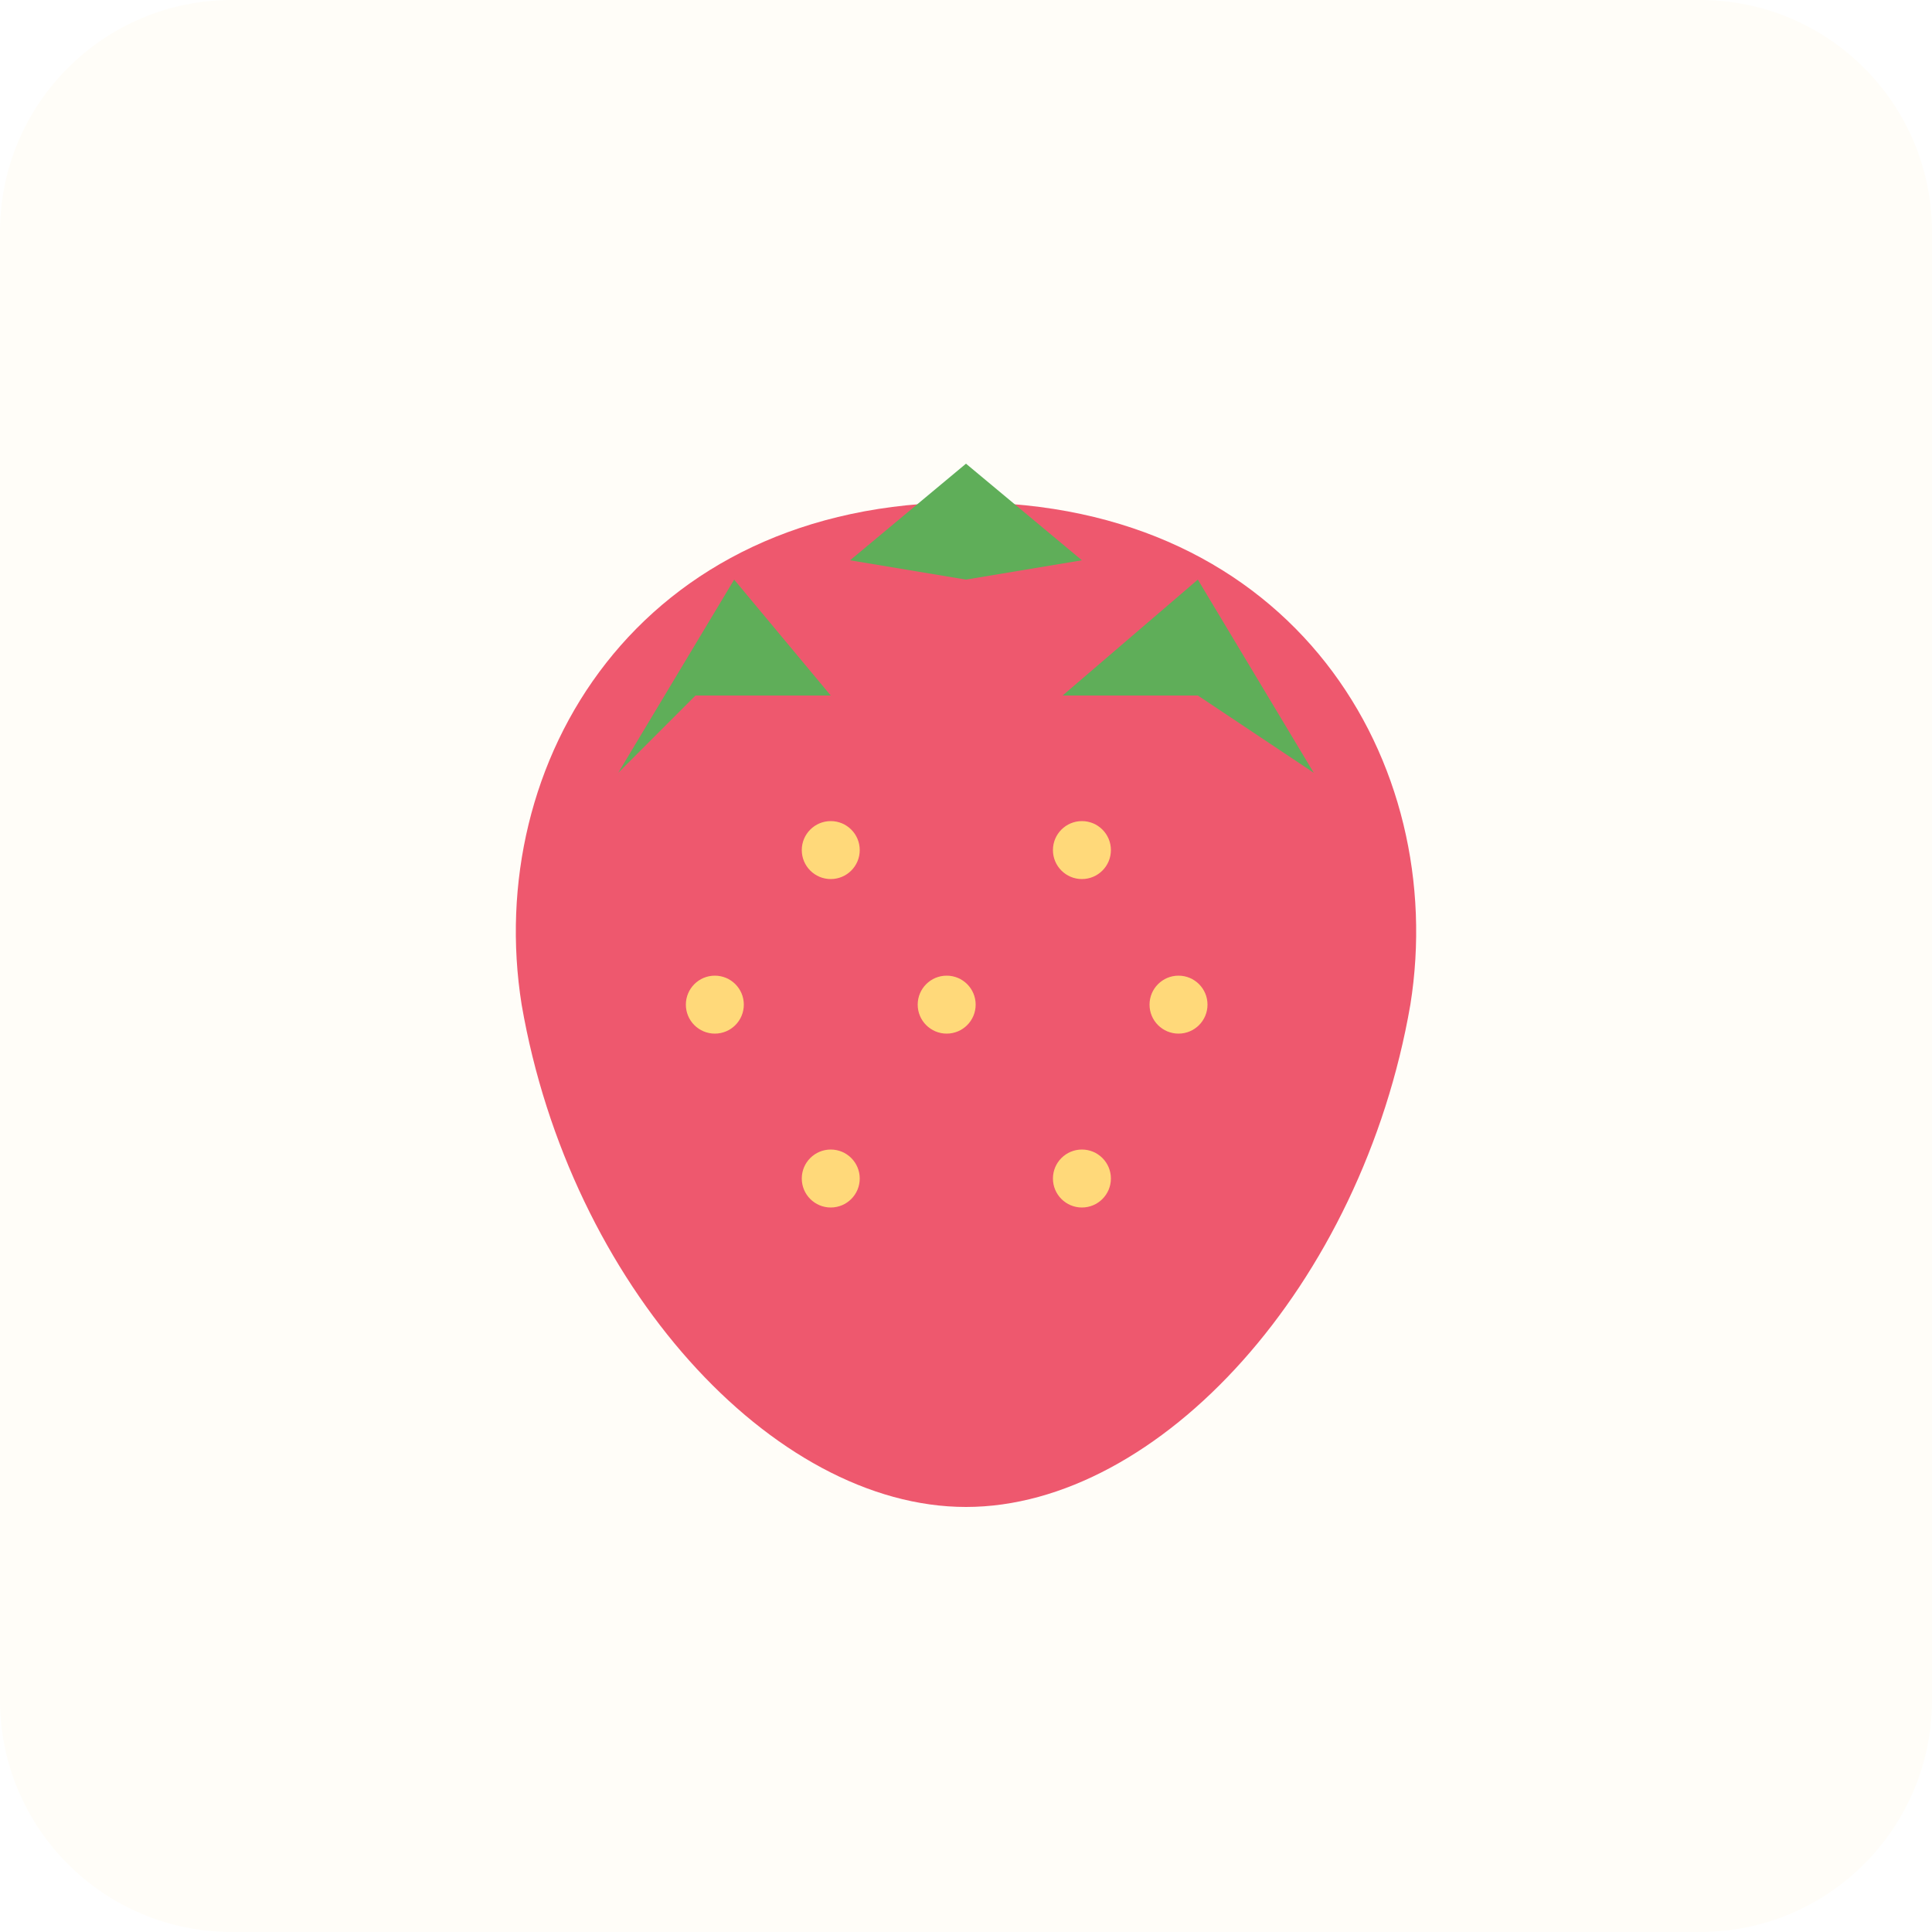
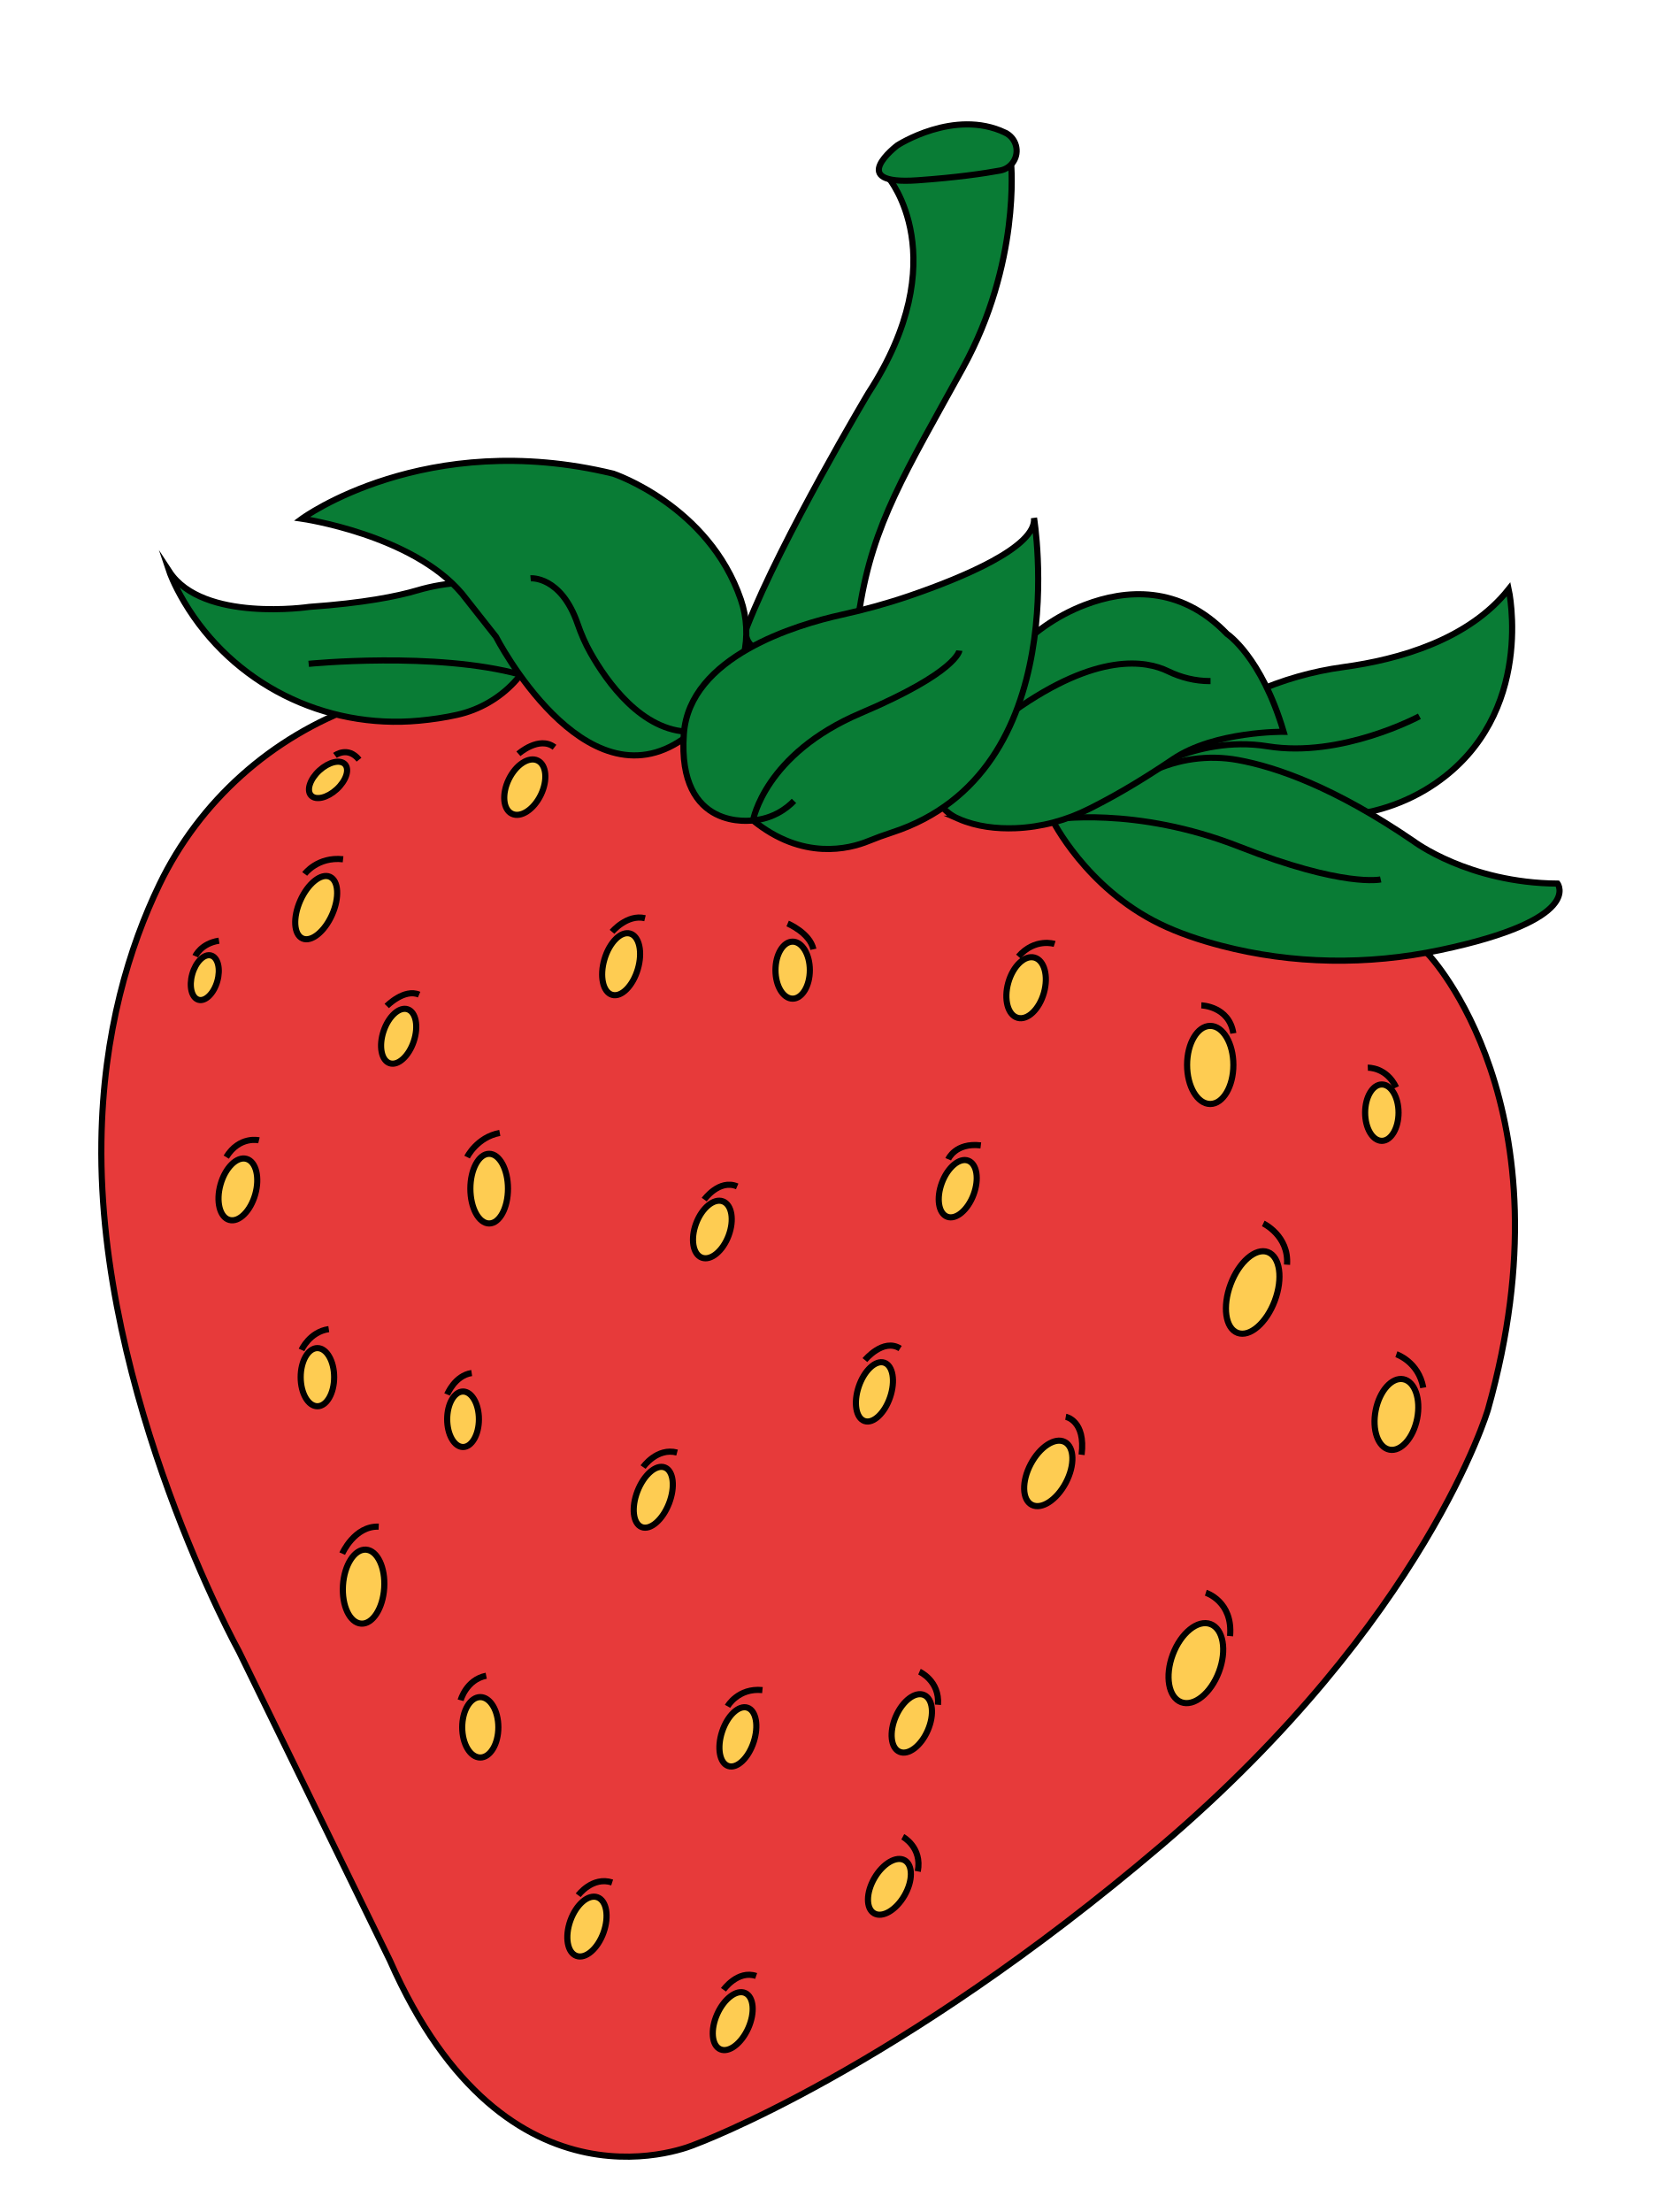
- <svg xmlns="http://www.w3.org/2000/svg" viewBox="0 0 200 200" role="img" aria-label="Strawberry">
-   <rect width="200" height="200" rx="24" fill="#fffdf8" />
-   <path d="M100 52 C134 52, 150 79, 146 104 C141 133, 120 156, 100 156 C80 156, 59 133, 54 104 C50 79, 66 52, 100 52 Z" fill="#ee586e" />
-   <path d="M100 48 L112 58 L100 60 L88 58 Z" fill="#5fae59" />
-   <path d="M76 60 L86 72 L72 72 L64 80 Z" fill="#5fae59" />
-   <path d="M124 60 L136 80 L124 72 L110 72 Z" fill="#5fae59" />
-   <g fill="#ffd97a">
-     <circle cx="86" cy="88" r="3" />
-     <circle cx="112" cy="88" r="3" />
-     <circle cx="74" cy="104" r="3" />
-     <circle cx="98" cy="104" r="3" />
-     <circle cx="122" cy="104" r="3" />
-     <circle cx="86" cy="122" r="3" />
-     <circle cx="112" cy="122" r="3" />
-   </g>
+ <svg xmlns="http://www.w3.org/2000/svg" enable-background="new 0 0 1624.69 2160" version="1.1" viewBox="0 0 1624.7 2160">
+   <style type="text/css">.st0{fill:#E73A3A;stroke:#000000;stroke-width:6;stroke-miterlimit:10;} .st1{fill:#097C35;stroke:#000000;stroke-width:6;stroke-miterlimit:10;} .st2{fill:#FECC52;stroke:#000000;stroke-width:6;stroke-miterlimit:10;} .st3{fill:none;stroke:#000000;stroke-width:6;stroke-miterlimit:10;} .st4{fill:#FECC52;stroke:#000000;stroke-width:6;stroke-miterlimit:10;} .st5{fill:#FECC52;stroke:#000000;stroke-width:6;stroke-miterlimit:10;} .st6{fill:#FECC52;stroke:#000000;stroke-width:6;stroke-miterlimit:10;}</style>
+   <path class="st0" d="m1395.3 932.27s141.45 148.41 57.973 444.07c0 0-60.292 205.22-318.85 425.52s-455.67 292.18-455.67 292.18-183.19 81.162-297.98-179.72l-147.25-301.46s-137.98-250.1-134.5-497.81c1.506-107.23 27.561-190.85 56.63-251.22 39.396-81.808 109.67-144.35 195.12-175.06 68.553-24.638 160.44-41.741 253.78-11.595 147.03 47.489 402.68 54.696 504.63 55.615 29.566 0.267 58.342 9.472 82.596 26.382 55.765 38.88 156.98 113.46 203.53 173.08z" />
+   <path class="st1" d="m839.66 593.84c13.185-82.876 44.263-131.85 100.77-234.5s47.089-199.66 47.089-199.66l-119.61 14.127s65.924 78.167-19.777 210.02c0 0-84.638 141.89-118.39 227.84-3.595 9.156 1.28 19.42 10.611 22.532 29.593 9.869 89.445 21.595 99.301-40.358z" />
+   <path class="st1" d="m981.61 129.47c-49.758-23.627-105.24 12.513-105.24 12.513s-51.67 39.178 19.873 34.068c37.993-2.714 64.297-6.548 80.611-9.548 11.383-2.093 18.488-13.527 15.308-24.655v-3.05e-5c-1.559-5.458-5.424-9.943-10.552-12.377z" />
+   <path class="st1" d="m407.42 576.52c-19.497 5.761-52.158 12.342-105.4 16.104 0 0-103.94 15.443-136.61-34.45 0 0 4.005 11.971 14.547 29.737 47.391 79.87 137.05 124.49 229.51 115.81 12.391-1.162 24.992-2.992 37.187-5.744 43.212-9.751 76.599-44.693 83.102-88.512 1.185-7.985 1.438-15.21 0.005-20.28-2.149-7.605-16.17-12.866-32.856-16.471-29.637-6.403-60.405-4.79-89.483 3.801z" />
+   <path class="st1" d="m301.46 648.23s123.72-12.38 207.1 10.593" />
+   <path class="st1" d="m1312.3 651.35c54.353-7.387 122.14-26.762 161.19-76.012 0 0 27.053 121.98-71.615 189.71-28.683 19.691-62.514 30.534-97.273 32.033-48.173 2.077-137.93 0.131-197.84-36.318l41.007-35.501c46.434-40.2 103.67-65.641 164.53-73.912z" />
+   <path class="st1" d="m1386.3 699.46s-76.153 41.005-148.2 29.289c-72.052-11.716-131.32 32.012-131.32 32.012" />
+   <path class="st1" d="m1406.4 927.75c141.1-29.749 114.85-64.914 114.85-64.914-87.031-0.68-140.75-41.476-140.75-41.476-76.278-52.052-133.17-72.265-171.66-79.231-28.881-5.227-58.674-1.034-85.103 11.73l-96.122 46.423s32.636 66.633 105.39 101.99c18.188 8.839 38.841 15.766 59.589 21.184 69.884 18.249 143.12 19.195 213.8 4.294z" />
+   <path class="st1" d="m1348.5 858.76s-36.036 8.159-138.03-31.957c-101.99-40.116-182.9-26.517-182.9-26.517" />
+   <path class="st1" d="m935.98 799.52c18.128 7.91 37.859 9.883 55.563 9.217 25.31-0.953 50.073-7.655 72.663-19.109l3.521-1.785c27.035-13.708 52.843-29.631 77.974-46.581 40.818-27.531 108-26.681 108-26.681-21.878-73.693-55.27-95.57-55.27-95.57-46.418-48.275-99.489-43.323-138.65-28.417-28.028 10.668-52.892 28.276-72.776 50.727l-62.031 70.039c-13.584 15.338-19.091 36.208-14.842 56.251v6.1e-5c3.003 14.165 12.58 26.119 25.852 31.91z" />
+   <path class="st1" d="m1182.3 665.07h-0.705c-14.167 0-28.07-3.44-40.81-9.637-21.528-10.471-69.216-18.762-150.78 39.123l-81.293 64.416" />
+   <path class="st1" d="m723.55 585.41c-31.531-91.855-124.55-122.86-124.55-122.86-183.54-44.548-304.11 43.954-304.11 43.954s107.51 15.443 156.21 73.058l33.262 42.172s86.125 167.5 182.94 99.786l33.051-33.937c26.297-27.002 35.432-66.521 23.195-102.17z" />
+   <path class="st1" d="m518.22 564.71s29.669-2.649 45.975 44.592c3.355 9.72 7.439 19.168 12.49 28.124 15.822 28.053 50.129 76.876 97.371 77.16" />
+   <path class="st1" d="m1009.9 505.78s41.297 248.58-138.8 307.14c-7.74 2.517-15.388 5.306-22.922 8.386-18.79 7.682-64.299 19.285-112.73-20.224 0 0-74.243 11.679-67.57-84.254 5.283-75.946 110.53-106.93 154.15-116.54 22.556-4.971 44.835-11.112 66.682-18.606 50.97-17.483 123.91-47.581 121.19-75.901z" />
+   <path class="st1" d="m936.98 635.3s-2.104 21.045-96.218 61.03-105.27 104.76-105.27 104.76c5.455-0.464 14.287-1.922 23.86-6.928 7.427-3.884 12.713-8.551 16.109-12.072" />
+   <ellipse class="st2" cx="1349.6" cy="1086.5" rx="16.317" ry="27.531" />
+   <path class="st3" d="m1335.9 1042.6s18.218-0.729 27.692 19.311" />
+   <ellipse class="st2" transform="matrix(.27011 -.96283 .96283 .27011 -197.24 1668.9)" cx="1002.2" cy="964.56" rx="30.532" ry="18.096" />
+   <path class="st3" d="m1030 921.76s-19.235-6.236-35.354 12.325" />
+   <ellipse class="st2" cx="1182" cy="1039.9" rx="22.599" ry="38.13" />
+   <path class="st3" d="m1173.3 981.74s27.167 0.729 31.255 27.327" />
+   <ellipse class="st2" cx="774.16" cy="947.35" rx="16.777" ry="27.844" />
+   <path class="st3" d="m769.27 901.8s21.67 9.087 25.165 25.165" />
+   <ellipse class="st2" transform="matrix(.43547 -.9002 .9002 .43547 -402.59 895.33)" cx="512.56" cy="768.65" rx="28.864" ry="17.391" />
+   <path class="st3" d="m506.33 736.11s20.176-17.955 35.232-6.418" />
+   <path class="st3" d="m327.16 737.64s12.647-9.359 23.488 4.191" />
+   <ellipse class="st2" transform="matrix(.73754 -.6753 .6753 .73754 -430.19 416.24)" cx="320.39" cy="761.55" rx="22.492" ry="12.497" />
+   <ellipse class="st2" transform="matrix(.40566 -.91402 .91402 .40566 -626.54 809.03)" cx="308.82" cy="886.28" rx="32.954" ry="16.988" />
+   <path class="st3" d="m297.6 853.4s12.573-17.1 37.469-14.334" />
+   <ellipse class="st2" transform="matrix(.2726 -.96213 .96213 .2726 -773.01 886.86)" cx="200.01" cy="954.65" rx="22.483" ry="12.706" />
+   <path class="st3" d="m190.74 933.7s5.465-12.388 23.137-15.121" />
+   <ellipse class="st2" transform="matrix(.31549 -.94893 .94893 .31549 -693.69 1062.1)" cx="389.33" cy="1011.9" rx="27.766" ry="15.56" />
+   <path class="st3" d="m377.74 982.36s17.008-17.355 31.587-11.107" />
+   <ellipse class="st4" transform="matrix(.28267 -.95922 .95922 .28267 -467.96 1257.3)" cx="606.64" cy="941.51" rx="31.177" ry="16.991" />
+   <path class="st3" d="m597.77 909.94s14.65-17.536 32.186-13.318" />
+   <ellipse class="st2" transform="matrix(.27057 -.9627 .9627 .27057 -948.62 1070.9)" cx="232.37" cy="1161.4" rx="30.969" ry="17.627" />
+   <path class="st3" d="m252.91 1113.5s-18.999-4.606-31.953 16.408" />
+   <ellipse class="st2" cx="477.76" cy="1160.7" rx="18.366" ry="34.016" />
+   <path class="st3" d="m456.2 1129.9s9.582-19.461 31.94-23.613" />
+   <ellipse class="st2" transform="matrix(.35079 -.93645 .93645 .35079 -672.63 1431)" cx="695.78" cy="1200.6" rx="29.343" ry="16.951" />
+   <path class="st3" d="m687.77 1171.4s14.686-20.354 32.206-12.882" />
+   <ellipse class="st2" transform="matrix(.35079 -.93645 .93645 .35079 -479.77 1629.5)" cx="935.39" cy="1160.8" rx="29.244" ry="16.513" />
+   <path class="st3" d="m926.1 1132s7.017-16.54 31.826-13.532" />
+   <ellipse class="st2" transform="matrix(.35079 -.93645 .93645 .35079 -387.61 1965.1)" cx="1223.5" cy="1262.1" rx="42.135" ry="23.027" />
+   <path class="st3" d="m1233.8 1194.7s25.245 11.94 23.198 40.255" />
+   <ellipse class="st2" transform="matrix(.19371 -.98106 .98106 .19371 -255.38 2451.6)" cx="1363.8" cy="1381.2" rx="35.058" ry="20.653" />
+   <path class="st3" d="m1363.8 1322.4s21.723 7.293 26.249 32.691" />
+   <ellipse class="st2" cx="310.01" cy="1344.8" rx="16.347" ry="28.399" />
+   <path class="st3" d="m294.51 1318.2s7.792-17.617 26.595-20.327" />
+   <ellipse class="st2" cx="452.24" cy="1385.9" rx="15.497" ry="27.102" />
+   <path class="st3" d="m436.74 1361.7s7.427-18.517 23.96-20.942" />
+   <ellipse class="st2" transform="matrix(.06461 -.99791 .99791 .06461 -1214 1803.6)" cx="355.11" cy="1549.4" rx="36.197" ry="20.181" />
+   <path class="st3" d="m334.25 1517.1s11.875-27.204 35.624-26.34" />
+   <ellipse class="st2" cx="469.08" cy="1686.7" rx="17.649" ry="29.5" />
+   <path class="st3" d="m449.88 1660.3s5.411-20.096 24.992-23.961" />
+   <ellipse class="st5" transform="matrix(.33581 -.94193 .94193 .33581 -1391.3 1789.5)" cx="573.25" cy="1881.3" rx="30.405" ry="17.213" />
+   <path class="st3" d="m564.74 1850.7s13.77-18.719 33.134-12.479" />
+   <ellipse class="st2" transform="matrix(.40516 -.91425 .91425 .40516 -1378.7 1828.3)" cx="715.67" cy="1973.6" rx="30.048" ry="16.649" />
+   <path class="st3" d="m706.61 1943s13.939-19.61 31.895-13.467" />
+   <ellipse class="st2" transform="matrix(.5 -.86603 .86603 .5 -1161.3 1673.5)" cx="868.64" cy="1842.5" rx="29.88" ry="16.965" />
+   <path class="st3" d="m881.72 1793.6s19.139 10.168 14.653 33.793" />
+   <ellipse class="st5" transform="matrix(.39734 -.91767 .91767 .39734 -1007.7 1831.5)" cx="890.62" cy="1682.9" rx="30.204" ry="17.023" />
+   <path class="st3" d="m898.01 1632.4s19.852 8.726 18.107 32.288" />
+   <ellipse class="st4" transform="matrix(.31172 -.95017 .95017 .31172 -1115.5 1852.2)" cx="720.76" cy="1696" rx="29.984" ry="16.224" />
+   <path class="st3" d="m710.59 1666.2s10.295-18.214 34.052-15.838" />
+   <ellipse class="st6" transform="matrix(.36178 -.93226 .93226 .36178 -955.85 1527.9)" cx="638" cy="1462.1" rx="31.22" ry="16.515" />
+   <path class="st3" d="m628.11 1432.6s13.526-19.416 33.16-14.18" />
+   <ellipse class="st2" transform="matrix(.3204 -.94728 .94728 .3204 -707.05 1732.7)" cx="854.04" cy="1359.1" rx="30.086" ry="16.159" />
+   <path class="st3" d="m844.75 1328.1s17.827-21.74 34.35-11.305" />
+   <ellipse class="st2" transform="matrix(.46581 -.88488 .88488 .46581 -726.24 1674.5)" cx="1023.8" cy="1438.8" rx="34.652" ry="19.403" />
+   <path class="st3" d="m1040.9 1383.5s19.661 3.516 15.467 37.071" />
+   <ellipse class="st2" transform="matrix(.35163 -.93614 .93614 .35163 -763.02 2146.4)" cx="1168" cy="1624" rx="40.723" ry="24.071" />
+   <path class="st3" d="m1177.7 1555.3s26.636 8.287 23.677 42.322" />
</svg>
